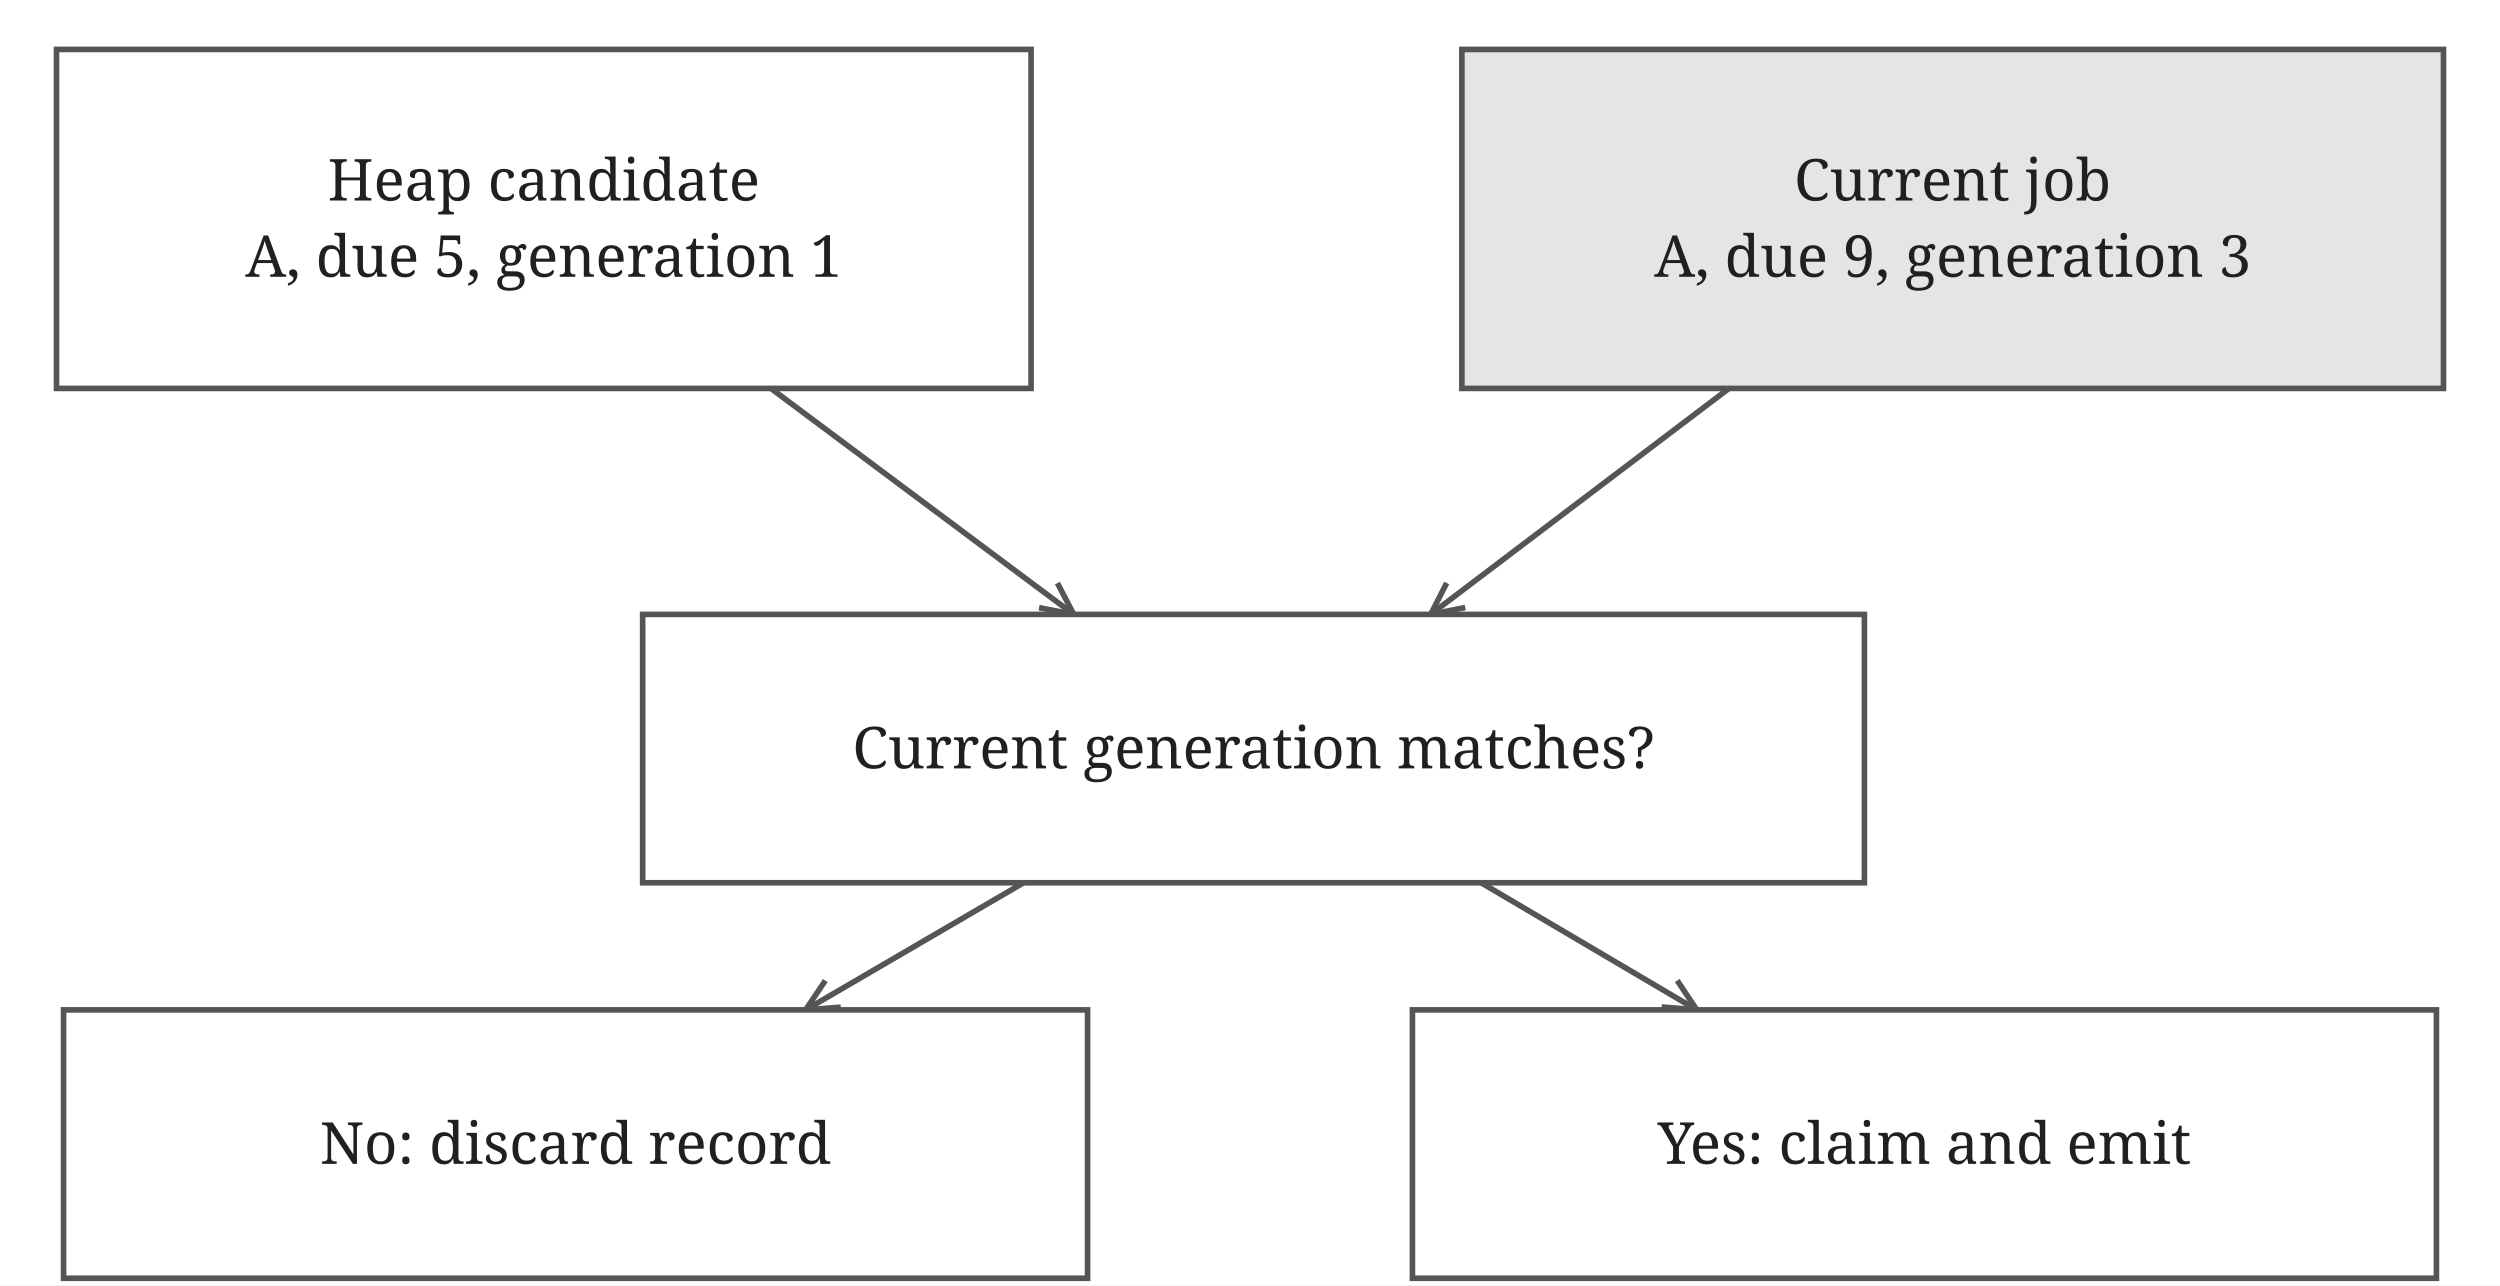
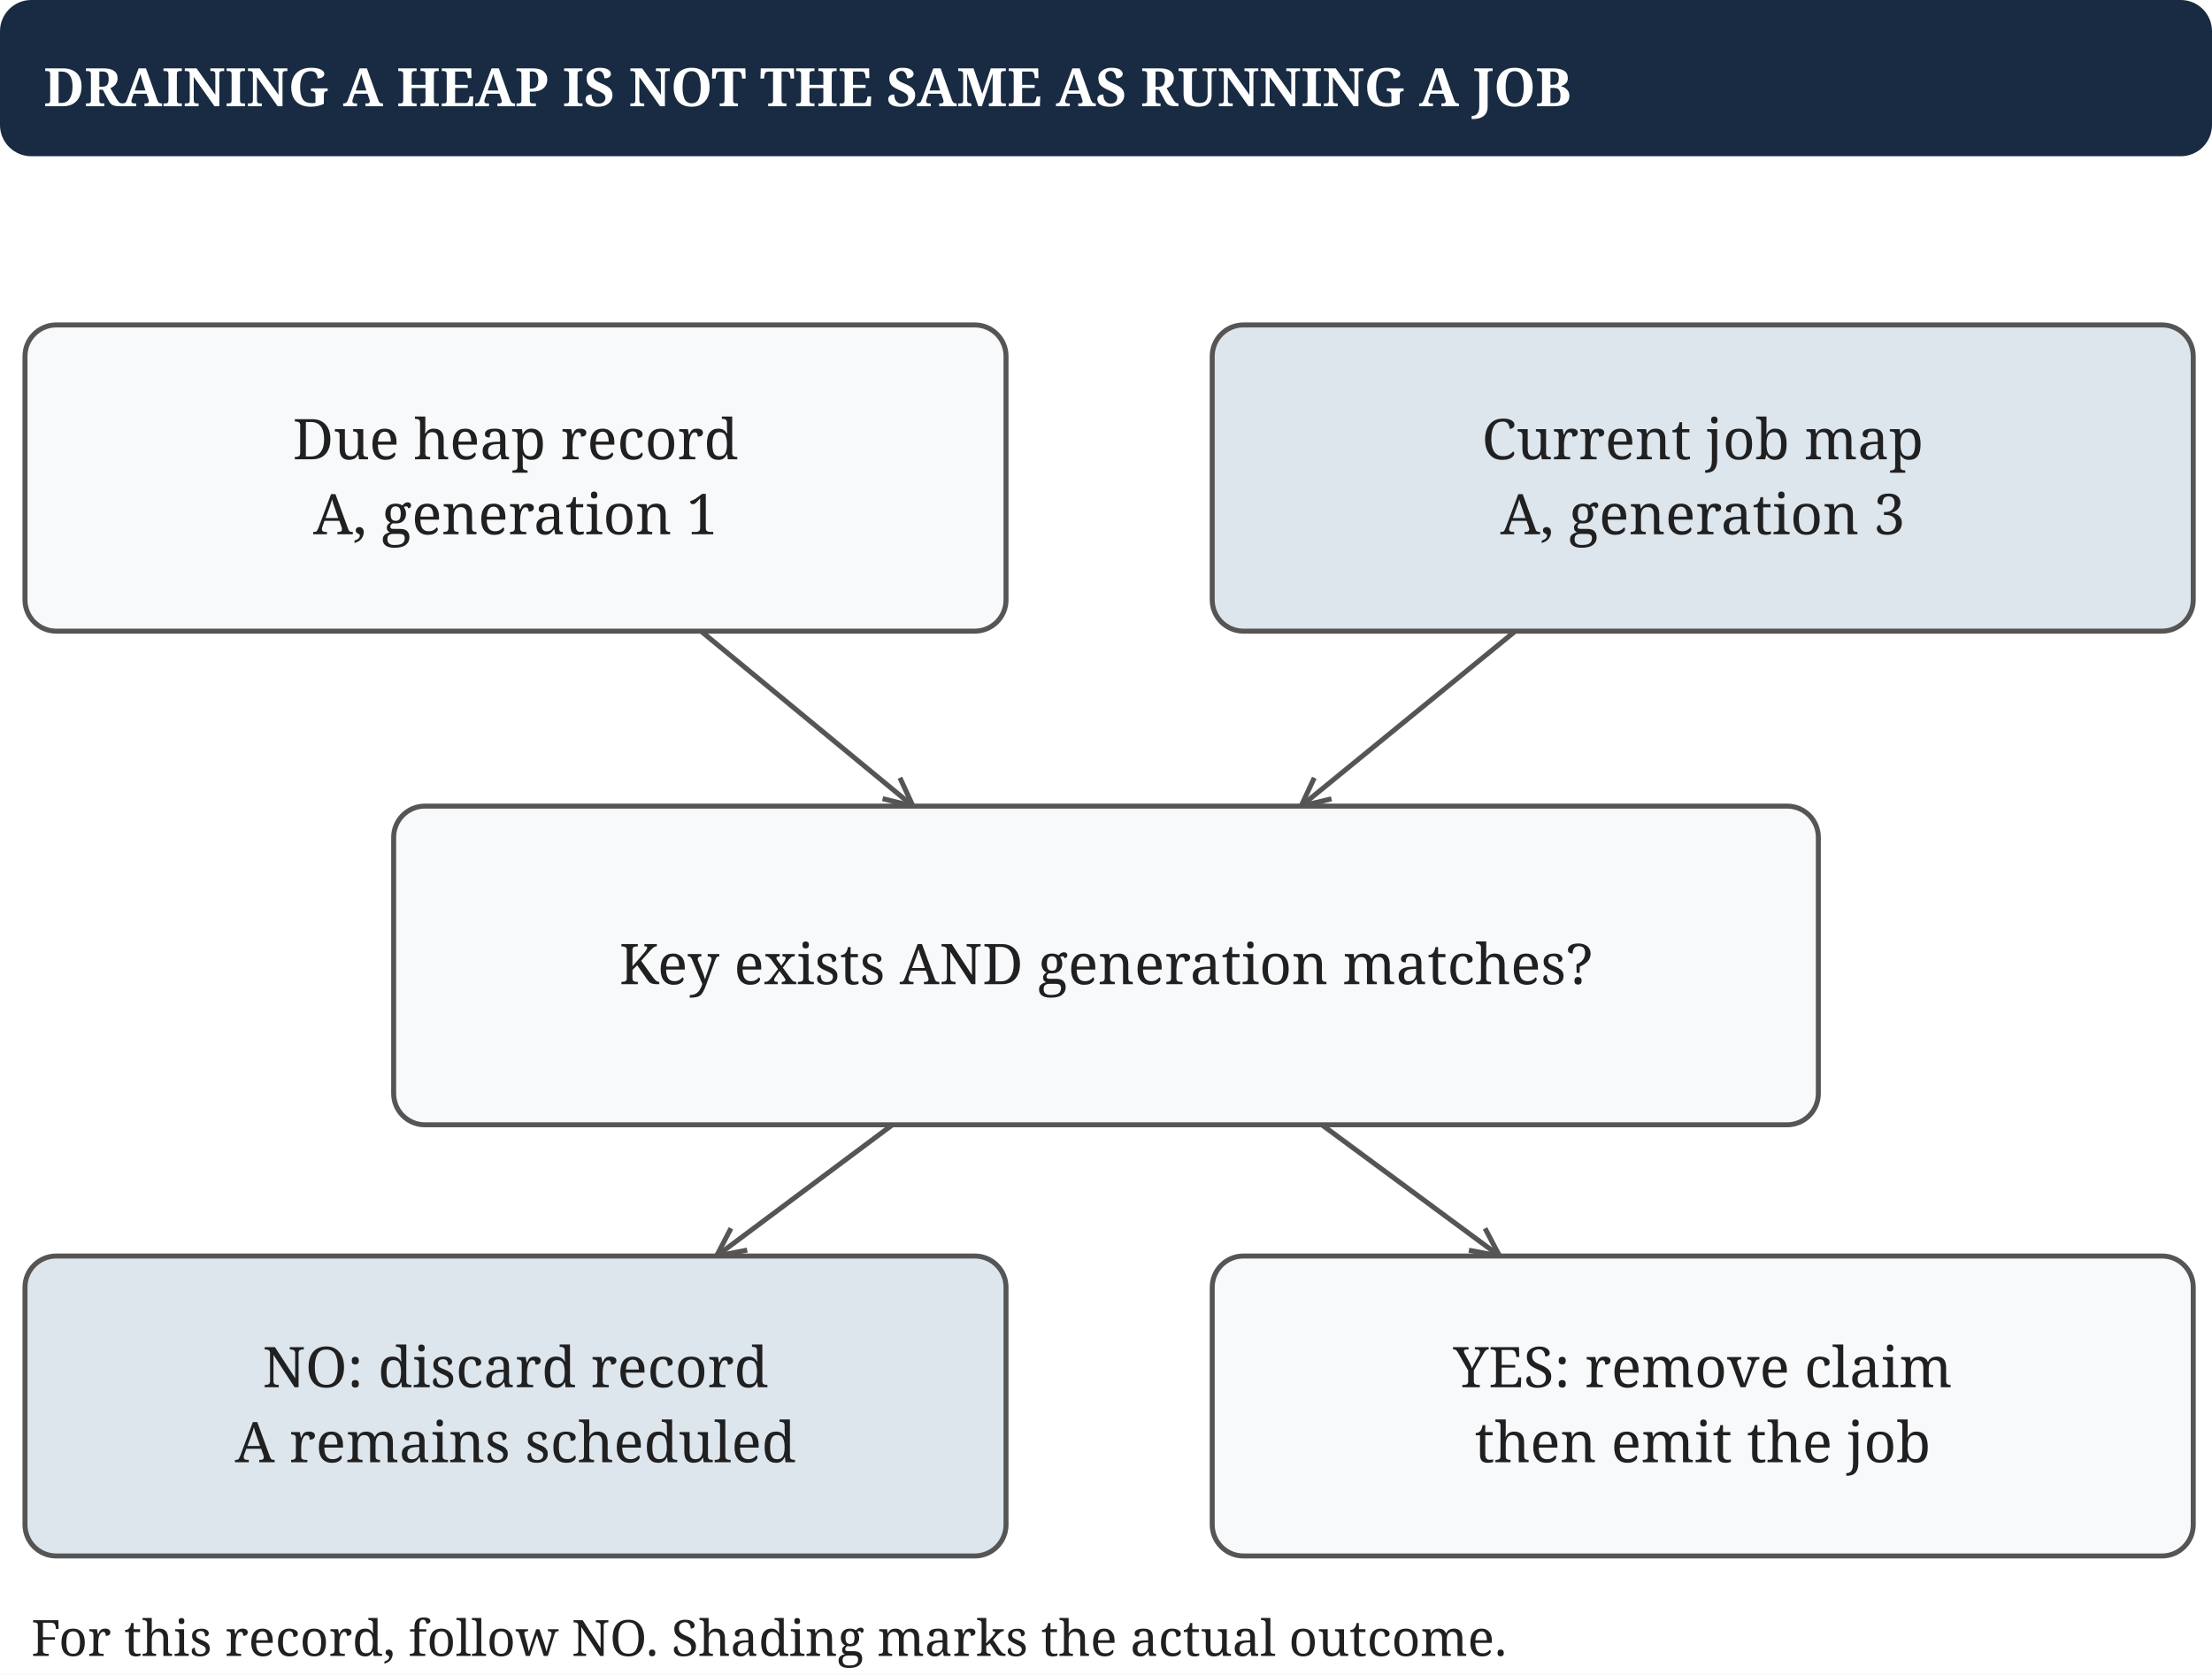
- <svg xmlns="http://www.w3.org/2000/svg" viewBox="0 0 354 182" role="img">
+ <svg xmlns="http://www.w3.org/2000/svg" viewBox="0 0 354 268" role="img">
  <rect width="100%" height="100%" fill="white" />
-   <line x1="109.16" y1="55.0" x2="152.04" y2="87.0" stroke="#555555" stroke-width="0.8" />
-   <line x1="152.04" y1="87.0" x2="149.732" y2="82.564" stroke="#555555" stroke-width="0.8" />
-   <line x1="152.04" y1="87.0" x2="147.131" y2="86.05" stroke="#555555" stroke-width="0.8" />
-   <line x1="244.82" y1="55.0" x2="202.58" y2="87.0" stroke="#555555" stroke-width="0.8" />
-   <line x1="202.58" y1="87.0" x2="207.482" y2="86.015" stroke="#555555" stroke-width="0.8" />
-   <line x1="202.58" y1="87.0" x2="204.855" y2="82.548" stroke="#555555" stroke-width="0.8" />
-   <line x1="144.929" y1="125.0" x2="114.071" y2="143.0" stroke="#555555" stroke-width="0.8" />
-   <line x1="114.071" y1="143.0" x2="119.056" y2="142.61" stroke="#555555" stroke-width="0.8" />
-   <line x1="114.071" y1="143.0" x2="116.865" y2="138.853" stroke="#555555" stroke-width="0.8" />
-   <line x1="209.732" y1="125.0" x2="240.268" y2="143.0" stroke="#555555" stroke-width="0.8" />
-   <line x1="240.268" y1="143.0" x2="237.494" y2="138.84" stroke="#555555" stroke-width="0.8" />
-   <line x1="240.268" y1="143.0" x2="235.285" y2="142.587" stroke="#555555" stroke-width="0.8" />
-   <rect x="8" y="7" width="138" height="48" fill="#ffffff" stroke="#555555" stroke-width="0.8" />
-   <text x="77.0" y="28.4" text-anchor="middle" fill="#202020" font-family="Georgia, serif" font-size="8.2">Heap candidate</text>
-   <text x="77.0" y="39.2" text-anchor="middle" fill="#202020" font-family="Georgia, serif" font-size="8.2">A, due 5, generation 1</text>
-   <rect x="207" y="7" width="139" height="48" fill="#e5e5e5" stroke="#555555" stroke-width="0.8" />
-   <text x="276.5" y="28.4" text-anchor="middle" fill="#202020" font-family="Georgia, serif" font-size="8.2">Current job</text>
-   <text x="276.5" y="39.2" text-anchor="middle" fill="#202020" font-family="Georgia, serif" font-size="8.2">A, due 9, generation 3</text>
-   <rect x="91" y="87" width="173" height="38" fill="#ffffff" stroke="#555555" stroke-width="0.8" />
-   <text x="177.5" y="108.8" text-anchor="middle" fill="#202020" font-family="Georgia, serif" font-size="8.2">Current generation matches?</text>
-   <rect x="9" y="143" width="145" height="38" fill="#ffffff" stroke="#555555" stroke-width="0.8" />
-   <text x="81.5" y="164.8" text-anchor="middle" fill="#202020" font-family="Georgia, serif" font-size="8.2">No: discard record</text>
-   <rect x="200" y="143" width="145" height="38" fill="#ffffff" stroke="#555555" stroke-width="0.8" />
-   <text x="272.5" y="164.8" text-anchor="middle" fill="#202020" font-family="Georgia, serif" font-size="8.2">Yes: claim and emit</text>
+   <rect x="0" y="0" width="354" height="25" rx="5" fill="#182b42" stroke="none" stroke-width="0.8" />
+   <text x="7" y="17" text-anchor="start" fill="#ffffff" font-family="Georgia, serif" font-weight="bold" font-size="8.5">DRAINING A HEAP IS NOT THE SAME AS RUNNING A JOB</text>
+   <line x1="112.183" y1="101.0" x2="146.106" y2="129.0" stroke="#555555" stroke-width="0.8" />
+   <line x1="146.106" y1="129.0" x2="144.018" y2="124.457" stroke="#555555" stroke-width="0.8" />
+   <line x1="146.106" y1="129.0" x2="141.249" y2="127.811" stroke="#555555" stroke-width="0.8" />
+   <line x1="242.503" y1="101.0" x2="208.221" y2="129.0" stroke="#555555" stroke-width="0.8" />
+   <line x1="208.221" y1="129.0" x2="213.084" y2="127.836" stroke="#555555" stroke-width="0.8" />
+   <line x1="208.221" y1="129.0" x2="210.332" y2="124.468" stroke="#555555" stroke-width="0.8" />
+   <line x1="142.819" y1="180.0" x2="114.67" y2="201.0" stroke="#555555" stroke-width="0.8" />
+   <line x1="114.67" y1="201.0" x2="119.579" y2="200.051" stroke="#555555" stroke-width="0.8" />
+   <line x1="114.67" y1="201.0" x2="116.978" y2="196.565" stroke="#555555" stroke-width="0.8" />
+   <line x1="211.543" y1="180.0" x2="239.989" y2="201.0" stroke="#555555" stroke-width="0.8" />
+   <line x1="239.989" y1="201.0" x2="237.659" y2="196.576" stroke="#555555" stroke-width="0.8" />
+   <line x1="239.989" y1="201.0" x2="235.076" y2="200.076" stroke="#555555" stroke-width="0.8" />
+   <rect x="4" y="52" width="157" height="49" rx="5" fill="#f8f9fb" stroke="#555555" stroke-width="0.8" />
+   <text x="82.5" y="73.5" text-anchor="middle" fill="#202020" font-family="Georgia, serif" font-weight="normal" font-size="9">Due heap record</text>
+   <text x="82.5" y="85.5" text-anchor="middle" fill="#202020" font-family="Georgia, serif" font-weight="normal" font-size="9">A, generation 1</text>
+   <rect x="194" y="52" width="157" height="49" rx="5" fill="#dde5ed" stroke="#555555" stroke-width="0.8" />
+   <text x="272.5" y="73.5" text-anchor="middle" fill="#202020" font-family="Georgia, serif" font-weight="normal" font-size="9">Current job map</text>
+   <text x="272.5" y="85.5" text-anchor="middle" fill="#202020" font-family="Georgia, serif" font-weight="normal" font-size="9">A, generation 3</text>
+   <rect x="63" y="129" width="228" height="51" rx="5" fill="#f8f9fb" stroke="#555555" stroke-width="0.8" />
+   <text x="177.0" y="157.5" text-anchor="middle" fill="#202020" font-family="Georgia, serif" font-weight="normal" font-size="9">Key exists AND generation matches?</text>
+   <rect x="4" y="201" width="157" height="48" rx="5" fill="#dde5ed" stroke="#555555" stroke-width="0.8" />
+   <text x="82.5" y="222.0" text-anchor="middle" fill="#202020" font-family="Georgia, serif" font-weight="normal" font-size="9">NO: discard record</text>
+   <text x="82.5" y="234.0" text-anchor="middle" fill="#202020" font-family="Georgia, serif" font-weight="normal" font-size="9">A remains scheduled</text>
+   <rect x="194" y="201" width="157" height="48" rx="5" fill="#f8f9fb" stroke="#555555" stroke-width="0.8" />
+   <text x="272.5" y="222.0" text-anchor="middle" fill="#202020" font-family="Georgia, serif" font-weight="normal" font-size="9">YES: remove claim</text>
+   <text x="272.5" y="234.0" text-anchor="middle" fill="#202020" font-family="Georgia, serif" font-weight="normal" font-size="9">then emit the job</text>
+   <rect x="3" y="256" width="224.371" height="11" fill="#ffffff" stroke="none" stroke-width="0.8" />
+   <text x="5" y="265" text-anchor="start" fill="#202020" font-family="Georgia, serif" font-weight="normal" font-size="8">For this record, follow NO. Shading marks the actual outcome.</text>
</svg>
